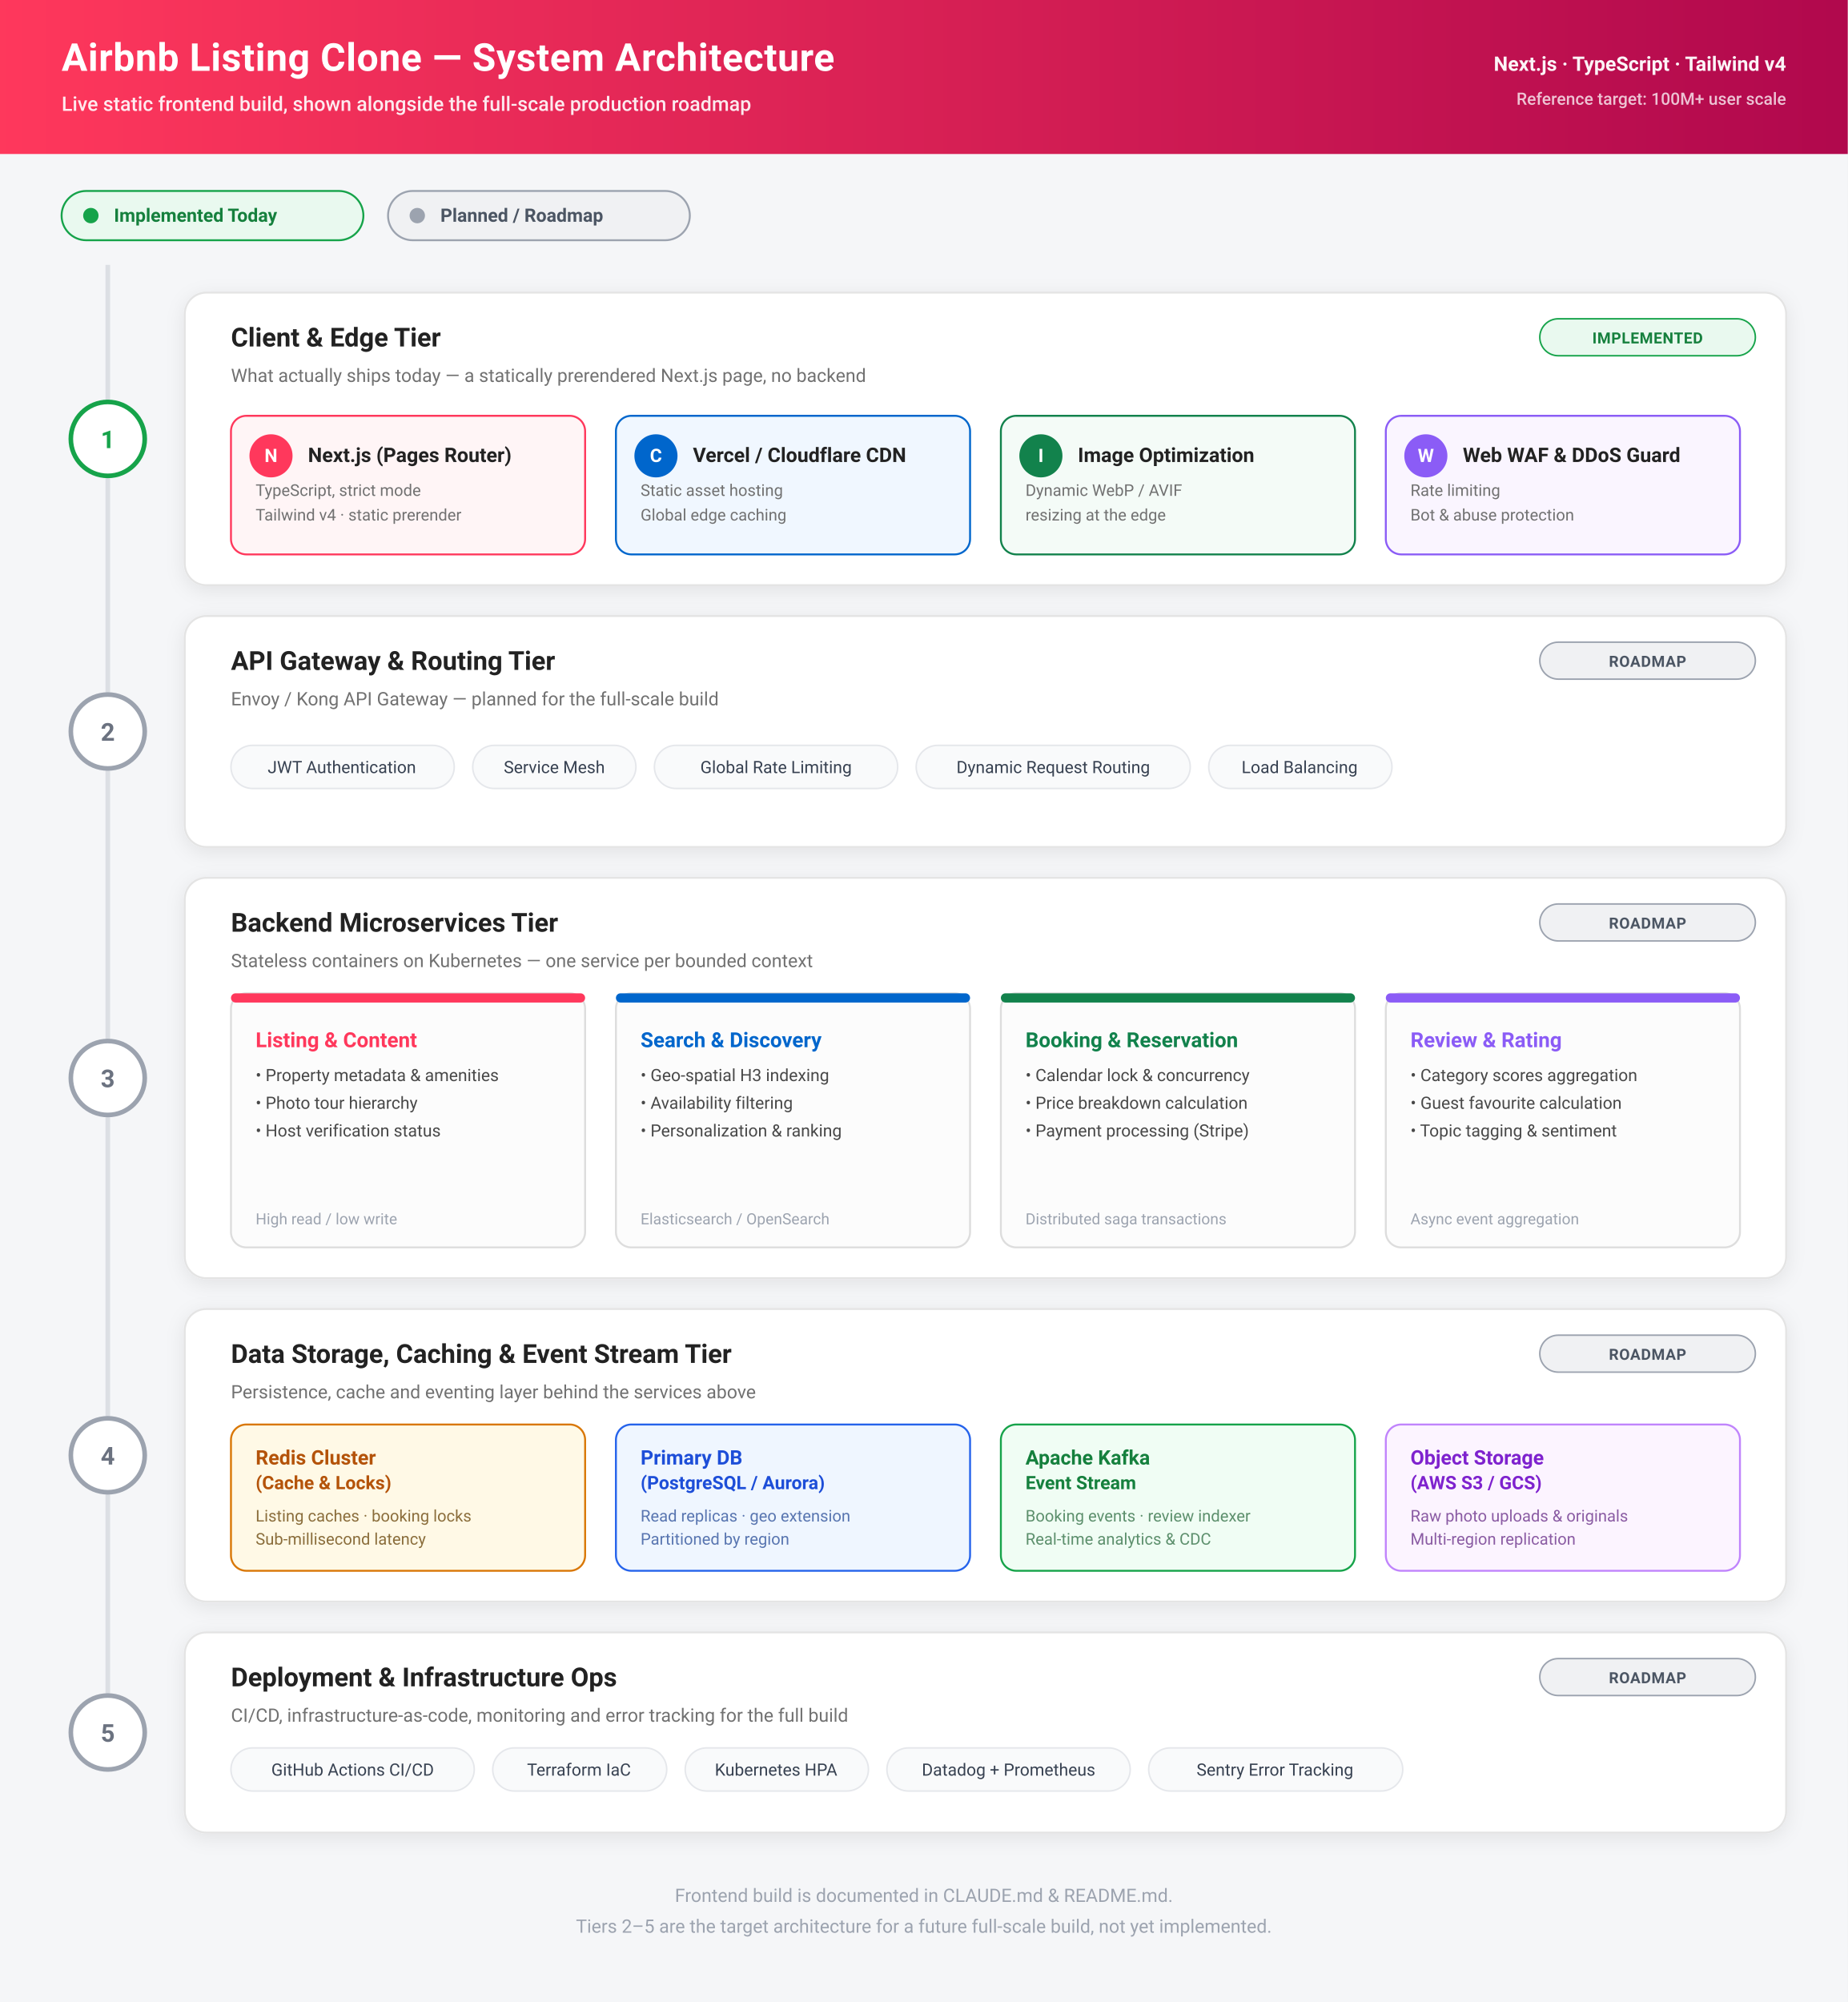
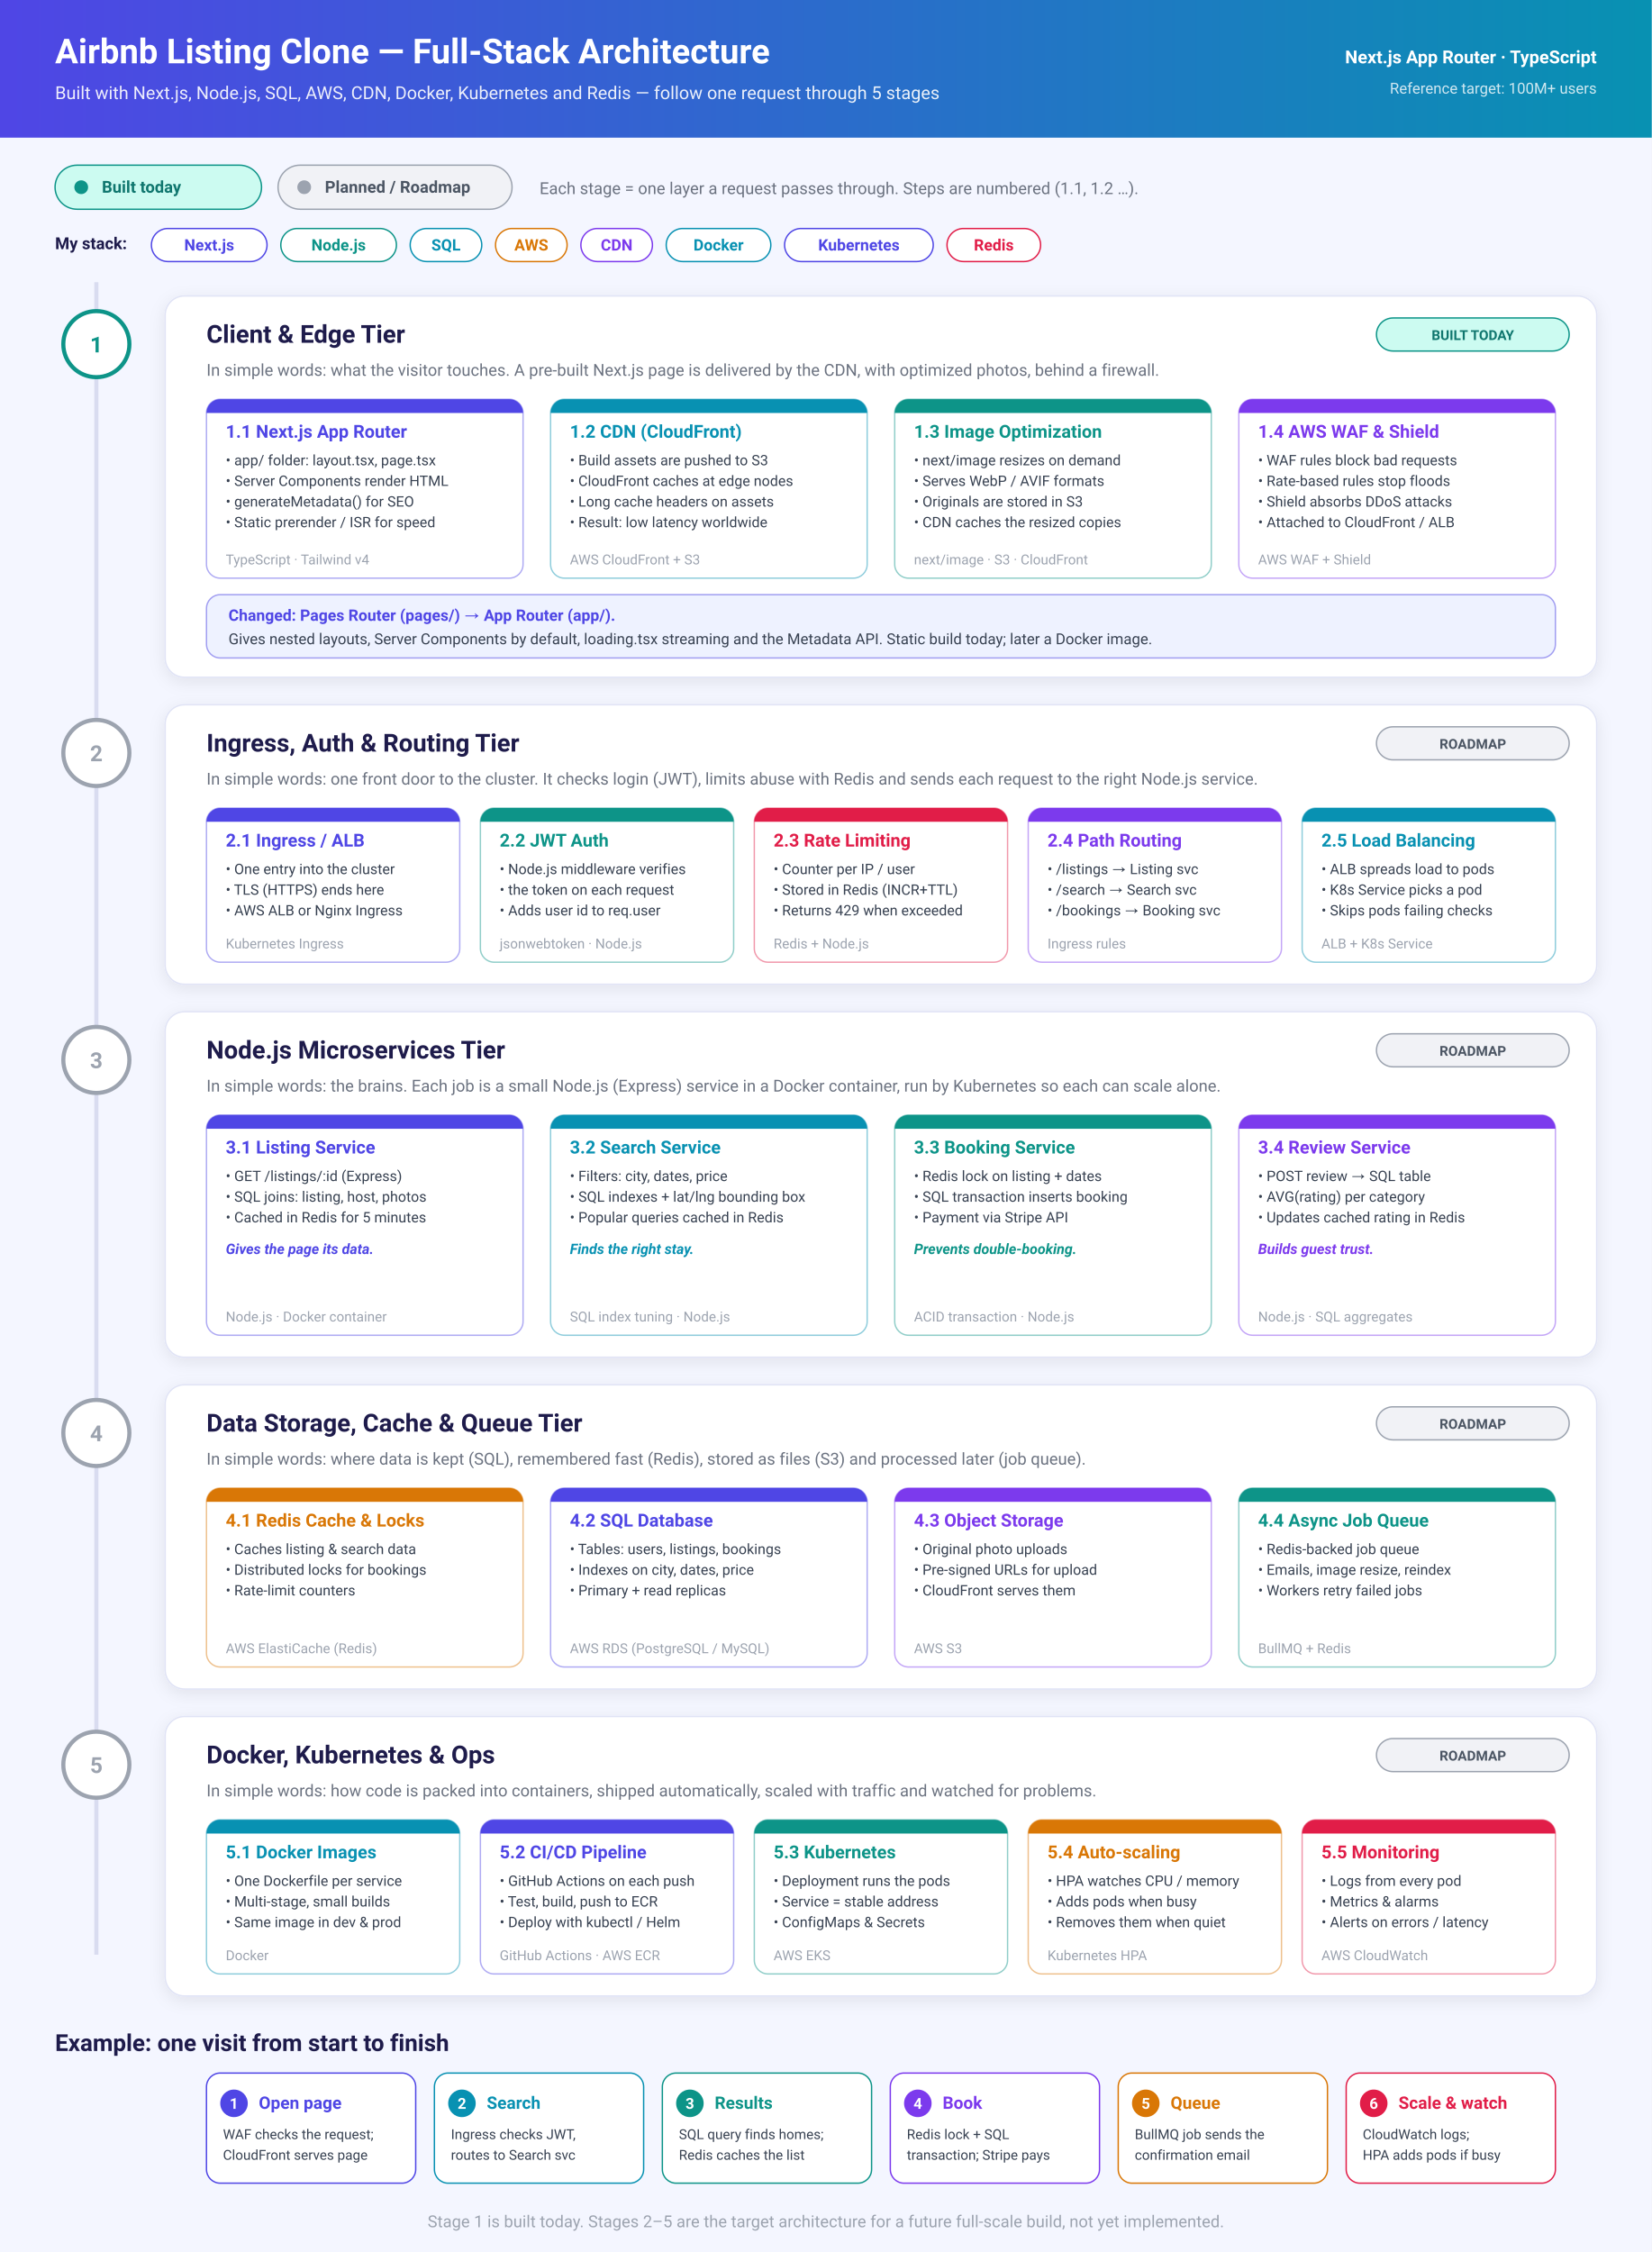
- <svg xmlns="http://www.w3.org/2000/svg" viewBox="0 0 1200 1300" width="1200" height="1300" style="background-color: #f5f6f8; font-family: -apple-system, BlinkMacSystemFont, 'Segoe UI', Roboto, Helvetica, Arial, sans-serif;">
+ <svg xmlns="http://www.w3.org/2000/svg" viewBox="0 0 1200 1636" width="1200" height="1636" font-family="-apple-system,BlinkMacSystemFont,'Segoe UI',Roboto,Helvetica,Arial,sans-serif">
  <defs>
-     <linearGradient id="headerGrad" x1="0%" y1="0%" x2="100%" y2="0%">
-       <stop offset="0%" stop-color="#FF385C" />
-       <stop offset="100%" stop-color="#B0084D" />
+     <linearGradient id="hg" x1="0" x2="1">
+       <stop offset="0" stop-color="#4F46E5" />
+       <stop offset="1" stop-color="#0891B2" />
    </linearGradient>
-     <filter id="shadow" x="-10%" y="-10%" width="120%" height="130%">
-       <feDropShadow dx="0" dy="3" stdDeviation="6" flood-color="#000" flood-opacity="0.08" />
+     <filter id="sh" x="-5%" y="-5%" width="110%" height="115%">
+       <feDropShadow dx="0" dy="3" stdDeviation="6" flood-opacity=".08" />
    </filter>
  </defs>
-   <rect x="0" y="0" width="1200" height="1300" fill="#f5f6f8" />
-   <rect x="0" y="0" width="1200" height="100" fill="url(#headerGrad)" />
-   <text x="40" y="46" fill="#ffffff" font-size="25" font-weight="700" letter-spacing="0.3">Airbnb Listing Clone — System Architecture</text>
-   <text x="40" y="72" fill="#ffffff" font-size="13" font-weight="500" opacity="0.9">Live static frontend build, shown alongside the full-scale production roadmap</text>
-   <text x="1160" y="46" fill="#ffffff" font-size="13" font-weight="600" text-anchor="end" opacity="0.95">Next.js · TypeScript · Tailwind v4</text>
-   <text x="1160" y="68" fill="#ffffff" font-size="11" font-weight="500" text-anchor="end" opacity="0.75">Reference target: 100M+ user scale</text>
-   <rect x="40" y="124" width="196" height="32" rx="16" fill="#e9f9ef" stroke="#16a34a" stroke-width="1.25" />
-   <circle cx="59" cy="140" r="5" fill="#16a34a" />
-   <text x="74" y="144" font-size="12" font-weight="700" fill="#15803d">Implemented Today</text>
-   <rect x="252" y="124" width="196" height="32" rx="16" fill="#f0f1f3" stroke="#9ca3af" stroke-width="1.25" />
-   <circle cx="271" cy="140" r="5" fill="#9ca3af" />
-   <text x="286" y="144" font-size="12" font-weight="700" fill="#4b5563">Planned / Roadmap</text>
-   <line x1="70" y1="172" x2="70" y2="1147" stroke="#dcdfe4" stroke-width="3" />
-   <g filter="url(#shadow)">
-     <rect x="120" y="190" width="1040" height="190" rx="14" fill="#ffffff" stroke="#e4e4e4" stroke-width="1.25" />
-   </g>
-   <circle cx="70" cy="285" r="24" fill="#ffffff" stroke="#16a34a" stroke-width="3" />
-   <text x="70" y="291" font-size="16" font-weight="700" fill="#16a34a" text-anchor="middle">1</text>
-   <text x="150" y="225" font-size="17" font-weight="700" fill="#222222">Client &amp; Edge Tier</text>
-   <rect x="1000" y="207" width="140" height="24" rx="12" fill="#e9f9ef" stroke="#16a34a" stroke-width="1" />
-   <text x="1070" y="223" font-size="10" font-weight="700" fill="#15803d" text-anchor="middle" letter-spacing="0.3">IMPLEMENTED</text>
-   <text x="150" y="248" font-size="12" fill="#717171">What actually ships today — a statically prerendered Next.js page, no backend</text>
-   <rect x="150" y="270" width="230" height="90" rx="10" fill="#fff5f6" stroke="#FF385C" stroke-width="1.25" />
-   <circle cx="176" cy="296" r="14" fill="#FF385C" />
-   <text x="176" y="300" font-size="12" font-weight="700" fill="#ffffff" text-anchor="middle">N</text>
-   <text x="200" y="300" font-size="13" font-weight="700" fill="#222222">Next.js (Pages Router)</text>
-   <text x="166" y="322" font-size="10.5" fill="#717171">TypeScript, strict mode</text>
-   <text x="166" y="338" font-size="10.5" fill="#717171">Tailwind v4 · static prerender</text>
-   <rect x="400" y="270" width="230" height="90" rx="10" fill="#f0f7ff" stroke="#0066cc" stroke-width="1.25" />
-   <circle cx="426" cy="296" r="14" fill="#0066cc" />
-   <text x="426" y="300" font-size="12" font-weight="700" fill="#ffffff" text-anchor="middle">C</text>
-   <text x="450" y="300" font-size="13" font-weight="700" fill="#222222">Vercel / Cloudflare CDN</text>
-   <text x="416" y="322" font-size="10.5" fill="#717171">Static asset hosting</text>
-   <text x="416" y="338" font-size="10.5" fill="#717171">Global edge caching</text>
-   <rect x="650" y="270" width="230" height="90" rx="10" fill="#f4fbf7" stroke="#12824c" stroke-width="1.25" />
-   <circle cx="676" cy="296" r="14" fill="#12824c" />
-   <text x="676" y="300" font-size="12" font-weight="700" fill="#ffffff" text-anchor="middle">I</text>
-   <text x="700" y="300" font-size="13" font-weight="700" fill="#222222">Image Optimization</text>
-   <text x="666" y="322" font-size="10.5" fill="#717171">Dynamic WebP / AVIF</text>
-   <text x="666" y="338" font-size="10.5" fill="#717171">resizing at the edge</text>
-   <rect x="900" y="270" width="230" height="90" rx="10" fill="#faf5ff" stroke="#8b5cf6" stroke-width="1.25" />
-   <circle cx="926" cy="296" r="14" fill="#8b5cf6" />
-   <text x="926" y="300" font-size="12" font-weight="700" fill="#ffffff" text-anchor="middle">W</text>
-   <text x="950" y="300" font-size="13" font-weight="700" fill="#222222">Web WAF &amp; DDoS Guard</text>
-   <text x="916" y="322" font-size="10.5" fill="#717171">Rate limiting</text>
-   <text x="916" y="338" font-size="10.5" fill="#717171">Bot &amp; abuse protection</text>
-   <g filter="url(#shadow)">
-     <rect x="120" y="400" width="1040" height="150" rx="14" fill="#ffffff" stroke="#e4e4e4" stroke-width="1.25" />
-   </g>
-   <circle cx="70" cy="475" r="24" fill="#ffffff" stroke="#9ca3af" stroke-width="3" />
-   <text x="70" y="481" font-size="16" font-weight="700" fill="#6b7280" text-anchor="middle">2</text>
-   <text x="150" y="435" font-size="17" font-weight="700" fill="#222222">API Gateway &amp; Routing Tier</text>
-   <rect x="1000" y="417" width="140" height="24" rx="12" fill="#f0f1f3" stroke="#9ca3af" stroke-width="1" />
-   <text x="1070" y="433" font-size="10" font-weight="700" fill="#4b5563" text-anchor="middle" letter-spacing="0.3">ROADMAP</text>
-   <text x="150" y="458" font-size="12" fill="#717171">Envoy / Kong API Gateway — planned for the full-scale build</text>
-   <rect x="150" y="484" width="145" height="28" rx="14" fill="#f9fafb" stroke="#e5e7eb" />
-   <text x="222" y="502" font-size="11" fill="#374151" text-anchor="middle">JWT Authentication</text>
-   <rect x="307" y="484" width="106" height="28" rx="14" fill="#f9fafb" stroke="#e5e7eb" />
-   <text x="360" y="502" font-size="11" fill="#374151" text-anchor="middle">Service Mesh</text>
-   <rect x="425" y="484" width="158" height="28" rx="14" fill="#f9fafb" stroke="#e5e7eb" />
-   <text x="504" y="502" font-size="11" fill="#374151" text-anchor="middle">Global Rate Limiting</text>
-   <rect x="595" y="484" width="178" height="28" rx="14" fill="#f9fafb" stroke="#e5e7eb" />
-   <text x="684" y="502" font-size="11" fill="#374151" text-anchor="middle">Dynamic Request Routing</text>
-   <rect x="785" y="484" width="119" height="28" rx="14" fill="#f9fafb" stroke="#e5e7eb" />
-   <text x="844" y="502" font-size="11" fill="#374151" text-anchor="middle">Load Balancing</text>
-   <g filter="url(#shadow)">
-     <rect x="120" y="570" width="1040" height="260" rx="14" fill="#ffffff" stroke="#e4e4e4" stroke-width="1.25" />
-   </g>
-   <circle cx="70" cy="700" r="24" fill="#ffffff" stroke="#9ca3af" stroke-width="3" />
-   <text x="70" y="706" font-size="16" font-weight="700" fill="#6b7280" text-anchor="middle">3</text>
-   <text x="150" y="605" font-size="17" font-weight="700" fill="#222222">Backend Microservices Tier</text>
-   <rect x="1000" y="587" width="140" height="24" rx="12" fill="#f0f1f3" stroke="#9ca3af" stroke-width="1" />
-   <text x="1070" y="603" font-size="10" font-weight="700" fill="#4b5563" text-anchor="middle" letter-spacing="0.3">ROADMAP</text>
-   <text x="150" y="628" font-size="12" fill="#717171">Stateless containers on Kubernetes — one service per bounded context</text>
-   <rect x="150" y="645" width="230" height="165" rx="10" fill="#fcfcfc" stroke="#dddddd" stroke-width="1.25" />
-   <rect x="150" y="645" width="230" height="6" rx="3" fill="#FF385C" />
-   <text x="166" y="680" font-size="13.5" font-weight="700" fill="#FF385C">Listing &amp; Content</text>
-   <text x="166" y="702" font-size="11" fill="#484848">• Property metadata &amp; amenities</text>
-   <text x="166" y="720" font-size="11" fill="#484848">• Photo tour hierarchy</text>
-   <text x="166" y="738" font-size="11" fill="#484848">• Host verification status</text>
-   <text x="166" y="795" font-size="10" fill="#9ca3af">High read / low write</text>
-   <rect x="400" y="645" width="230" height="165" rx="10" fill="#fcfcfc" stroke="#dddddd" stroke-width="1.25" />
-   <rect x="400" y="645" width="230" height="6" rx="3" fill="#0066cc" />
-   <text x="416" y="680" font-size="13.5" font-weight="700" fill="#0066cc">Search &amp; Discovery</text>
-   <text x="416" y="702" font-size="11" fill="#484848">• Geo-spatial H3 indexing</text>
-   <text x="416" y="720" font-size="11" fill="#484848">• Availability filtering</text>
-   <text x="416" y="738" font-size="11" fill="#484848">• Personalization &amp; ranking</text>
-   <text x="416" y="795" font-size="10" fill="#9ca3af">Elasticsearch / OpenSearch</text>
-   <rect x="650" y="645" width="230" height="165" rx="10" fill="#fcfcfc" stroke="#dddddd" stroke-width="1.25" />
-   <rect x="650" y="645" width="230" height="6" rx="3" fill="#12824c" />
-   <text x="666" y="680" font-size="13.5" font-weight="700" fill="#12824c">Booking &amp; Reservation</text>
-   <text x="666" y="702" font-size="11" fill="#484848">• Calendar lock &amp; concurrency</text>
-   <text x="666" y="720" font-size="11" fill="#484848">• Price breakdown calculation</text>
-   <text x="666" y="738" font-size="11" fill="#484848">• Payment processing (Stripe)</text>
-   <text x="666" y="795" font-size="10" fill="#9ca3af">Distributed saga transactions</text>
-   <rect x="900" y="645" width="230" height="165" rx="10" fill="#fcfcfc" stroke="#dddddd" stroke-width="1.25" />
-   <rect x="900" y="645" width="230" height="6" rx="3" fill="#8b5cf6" />
-   <text x="916" y="680" font-size="13.5" font-weight="700" fill="#8b5cf6">Review &amp; Rating</text>
-   <text x="916" y="702" font-size="11" fill="#484848">• Category scores aggregation</text>
-   <text x="916" y="720" font-size="11" fill="#484848">• Guest favourite calculation</text>
-   <text x="916" y="738" font-size="11" fill="#484848">• Topic tagging &amp; sentiment</text>
-   <text x="916" y="795" font-size="10" fill="#9ca3af">Async event aggregation</text>
-   <g filter="url(#shadow)">
-     <rect x="120" y="850" width="1040" height="190" rx="14" fill="#ffffff" stroke="#e4e4e4" stroke-width="1.25" />
-   </g>
-   <circle cx="70" cy="945" r="24" fill="#ffffff" stroke="#9ca3af" stroke-width="3" />
-   <text x="70" y="951" font-size="16" font-weight="700" fill="#6b7280" text-anchor="middle">4</text>
-   <text x="150" y="885" font-size="17" font-weight="700" fill="#222222">Data Storage, Caching &amp; Event Stream Tier</text>
-   <rect x="1000" y="867" width="140" height="24" rx="12" fill="#f0f1f3" stroke="#9ca3af" stroke-width="1" />
-   <text x="1070" y="883" font-size="10" font-weight="700" fill="#4b5563" text-anchor="middle" letter-spacing="0.3">ROADMAP</text>
-   <text x="150" y="908" font-size="12" fill="#717171">Persistence, cache and eventing layer behind the services above</text>
-   <rect x="150" y="925" width="230" height="95" rx="10" fill="#fff9e6" stroke="#d97706" stroke-width="1.25" />
-   <text x="166" y="951" font-size="13" font-weight="700" fill="#b45309">Redis Cluster</text>
-   <text x="166" y="967" font-size="12" font-weight="700" fill="#b45309">(Cache &amp; Locks)</text>
-   <text x="166" y="988" font-size="10.5" fill="#8a6d3b">Listing caches · booking locks</text>
-   <text x="166" y="1003" font-size="10.5" fill="#8a6d3b">Sub-millisecond latency</text>
-   <rect x="400" y="925" width="230" height="95" rx="10" fill="#eff6ff" stroke="#2563eb" stroke-width="1.25" />
-   <text x="416" y="951" font-size="13" font-weight="700" fill="#1d4ed8">Primary DB</text>
-   <text x="416" y="967" font-size="12" font-weight="700" fill="#1d4ed8">(PostgreSQL / Aurora)</text>
-   <text x="416" y="988" font-size="10.5" fill="#5875b0">Read replicas · geo extension</text>
-   <text x="416" y="1003" font-size="10.5" fill="#5875b0">Partitioned by region</text>
-   <rect x="650" y="925" width="230" height="95" rx="10" fill="#f0fdf4" stroke="#16a34a" stroke-width="1.25" />
-   <text x="666" y="951" font-size="13" font-weight="700" fill="#15803d">Apache Kafka</text>
-   <text x="666" y="967" font-size="12" font-weight="700" fill="#15803d">Event Stream</text>
-   <text x="666" y="988" font-size="10.5" fill="#5c8f6c">Booking events · review indexer</text>
-   <text x="666" y="1003" font-size="10.5" fill="#5c8f6c">Real-time analytics &amp; CDC</text>
-   <rect x="900" y="925" width="230" height="95" rx="10" fill="#fcf4ff" stroke="#c084fc" stroke-width="1.25" />
-   <text x="916" y="951" font-size="13" font-weight="700" fill="#7e22ce">Object Storage</text>
-   <text x="916" y="967" font-size="12" font-weight="700" fill="#7e22ce">(AWS S3 / GCS)</text>
-   <text x="916" y="988" font-size="10.5" fill="#8a5ba3">Raw photo uploads &amp; originals</text>
-   <text x="916" y="1003" font-size="10.5" fill="#8a5ba3">Multi-region replication</text>
-   <g filter="url(#shadow)">
-     <rect x="120" y="1060" width="1040" height="130" rx="14" fill="#ffffff" stroke="#e4e4e4" stroke-width="1.25" />
-   </g>
-   <circle cx="70" cy="1125" r="24" fill="#ffffff" stroke="#9ca3af" stroke-width="3" />
-   <text x="70" y="1131" font-size="16" font-weight="700" fill="#6b7280" text-anchor="middle">5</text>
-   <text x="150" y="1095" font-size="17" font-weight="700" fill="#222222">Deployment &amp; Infrastructure Ops</text>
-   <rect x="1000" y="1077" width="140" height="24" rx="12" fill="#f0f1f3" stroke="#9ca3af" stroke-width="1" />
-   <text x="1070" y="1093" font-size="10" font-weight="700" fill="#4b5563" text-anchor="middle" letter-spacing="0.3">ROADMAP</text>
-   <text x="150" y="1118" font-size="12" fill="#717171">CI/CD, infrastructure-as-code, monitoring and error tracking for the full build</text>
-   <rect x="150" y="1135" width="158" height="28" rx="14" fill="#f9fafb" stroke="#e5e7eb" />
-   <text x="229" y="1153" font-size="11" fill="#374151" text-anchor="middle">GitHub Actions CI/CD</text>
-   <rect x="320" y="1135" width="113" height="28" rx="14" fill="#f9fafb" stroke="#e5e7eb" />
-   <text x="376" y="1153" font-size="11" fill="#374151" text-anchor="middle">Terraform IaC</text>
-   <rect x="445" y="1135" width="119" height="28" rx="14" fill="#f9fafb" stroke="#e5e7eb" />
-   <text x="504" y="1153" font-size="11" fill="#374151" text-anchor="middle">Kubernetes HPA</text>
-   <rect x="576" y="1135" width="158" height="28" rx="14" fill="#f9fafb" stroke="#e5e7eb" />
-   <text x="655" y="1153" font-size="11" fill="#374151" text-anchor="middle">Datadog + Prometheus</text>
-   <rect x="746" y="1135" width="165" height="28" rx="14" fill="#f9fafb" stroke="#e5e7eb" />
-   <text x="828" y="1153" font-size="11" fill="#374151" text-anchor="middle">Sentry Error Tracking</text>
-   <text x="600" y="1235" font-size="12" fill="#9ca3af" text-anchor="middle">Frontend build is documented in CLAUDE.md &amp; README.md.</text>
-   <text x="600" y="1255" font-size="12" fill="#9ca3af" text-anchor="middle">Tiers 2–5 are the target architecture for a future full-scale build, not yet implemented.</text>
+   <rect width="1200" height="1636" fill="#f4f6ff" />
+   <rect width="1200" height="100" fill="url(#hg)" />
+   <text x="40" y="46" fill="#fff" font-size="25" font-weight="700">Airbnb Listing Clone — Full-Stack Architecture</text>
+   <text x="40" y="72" fill="#fff" fill-opacity=".9" font-size="13">Built with Next.js, Node.js, SQL, AWS, CDN, Docker, Kubernetes and Redis — follow one request through 5 stages</text>
+   <text x="1160" y="46" fill="#fff" font-size="13" font-weight="600" text-anchor="end">Next.js App Router · TypeScript</text>
+   <text x="1160" y="68" fill="#fff" fill-opacity=".8" font-size="11" text-anchor="end">Reference target: 100M+ users</text>
+   <rect x="40" y="120" width="150" height="32" rx="16" fill="#ccfbf1" stroke="#0D9488" />
+   <circle cx="59" cy="136" r="5" fill="#0D9488" />
+   <text x="74" y="140" font-size="12" font-weight="700" fill="#0f766e">Built today</text>
+   <rect x="202" y="120" width="170" height="32" rx="16" fill="#f1f2f6" stroke="#9ca3af" />
+   <circle cx="221" cy="136" r="5" fill="#9ca3af" />
+   <text x="236" y="140" font-size="12" font-weight="700" fill="#4b5563">Planned / Roadmap</text>
+   <text x="392" y="141" font-size="12" fill="#6b7280">Each stage = one layer a request passes through. Steps are numbered (1.1, 1.2 …).</text>
+   <text x="40" y="181" font-size="12" font-weight="700" fill="#1e1b4b">My stack:</text>
+   <rect x="110" y="166" width="84" height="24" rx="12" fill="#fff" stroke="#4F46E5" />
+   <text x="152.0" y="182" font-size="11.5" font-weight="700" fill="#4F46E5" text-anchor="middle">Next.js</text>
+   <rect x="204" y="166" width="84" height="24" rx="12" fill="#fff" stroke="#0D9488" />
+   <text x="246.0" y="182" font-size="11.5" font-weight="700" fill="#0D9488" text-anchor="middle">Node.js</text>
+   <rect x="298" y="166" width="52" height="24" rx="12" fill="#fff" stroke="#0891B2" />
+   <text x="324.0" y="182" font-size="11.5" font-weight="700" fill="#0891B2" text-anchor="middle">SQL</text>
+   <rect x="360" y="166" width="52" height="24" rx="12" fill="#fff" stroke="#D97706" />
+   <text x="386.0" y="182" font-size="11.5" font-weight="700" fill="#D97706" text-anchor="middle">AWS</text>
+   <rect x="422" y="166" width="52" height="24" rx="12" fill="#fff" stroke="#7C3AED" />
+   <text x="448.0" y="182" font-size="11.5" font-weight="700" fill="#7C3AED" text-anchor="middle">CDN</text>
+   <rect x="484" y="166" width="76" height="24" rx="12" fill="#fff" stroke="#0891B2" />
+   <text x="522.0" y="182" font-size="11.5" font-weight="700" fill="#0891B2" text-anchor="middle">Docker</text>
+   <rect x="570" y="166" width="108" height="24" rx="12" fill="#fff" stroke="#4F46E5" />
+   <text x="624.0" y="182" font-size="11.5" font-weight="700" fill="#4F46E5" text-anchor="middle">Kubernetes</text>
+   <rect x="688" y="166" width="68" height="24" rx="12" fill="#fff" stroke="#E11D48" />
+   <text x="722.0" y="182" font-size="11.5" font-weight="700" fill="#E11D48" text-anchor="middle">Redis</text>
+   <line x1="70" y1="205" x2="70" y2="1420" stroke="#d9dcf0" stroke-width="3" />
+   <rect x="120" y="215" width="1040" height="277" rx="14" fill="#fff" stroke="#e0e3f5" filter="url(#sh)" />
+   <circle cx="70" cy="250" r="24" fill="#fff" stroke="#0D9488" stroke-width="3" />
+   <text x="70" y="256" font-size="16" font-weight="700" fill="#0D9488" text-anchor="middle">1</text>
+   <text x="150" y="249" font-size="18" font-weight="700" fill="#1e1b4b">Client &amp; Edge Tier</text>
+   <rect x="1000" y="231" width="140" height="24" rx="12" fill="#ccfbf1" stroke="#0D9488" />
+   <text x="1070" y="247" font-size="10" font-weight="700" fill="#0f766e" text-anchor="middle">BUILT TODAY</text>
+   <text x="150" y="273" font-size="12" fill="#6b7280">In simple words: what the visitor touches. A pre-built Next.js page is delivered by the CDN, with optimized photos, behind a firewall.</text>
+   <rect x="150" y="290" width="230" height="130" rx="10" fill="#fff" stroke="#4F46E5" stroke-opacity=".45" />
+   <path d="M150 300a10 10 0 0 1 10-10h210a10 10 0 0 1 10 10v0H150z" fill="#4F46E5" />
+   <text x="164" y="318" font-size="13" font-weight="700" fill="#4F46E5">1.1 Next.js App Router</text>
+   <text x="164" y="338" font-size="10.5" fill="#374151">• app/ folder: layout.tsx, page.tsx</text>
+   <text x="164" y="353" font-size="10.5" fill="#374151">• Server Components render HTML</text>
+   <text x="164" y="368" font-size="10.5" fill="#374151">• generateMetadata() for SEO</text>
+   <text x="164" y="383" font-size="10.5" fill="#374151">• Static prerender / ISR for speed</text>
+   <text x="164" y="410" font-size="10" fill="#9ca3af">TypeScript · Tailwind v4</text>
+   <rect x="400" y="290" width="230" height="130" rx="10" fill="#fff" stroke="#0891B2" stroke-opacity=".45" />
+   <path d="M400 300a10 10 0 0 1 10-10h210a10 10 0 0 1 10 10v0H400z" fill="#0891B2" />
+   <text x="414" y="318" font-size="13" font-weight="700" fill="#0891B2">1.2 CDN (CloudFront)</text>
+   <text x="414" y="338" font-size="10.5" fill="#374151">• Build assets are pushed to S3</text>
+   <text x="414" y="353" font-size="10.5" fill="#374151">• CloudFront caches at edge nodes</text>
+   <text x="414" y="368" font-size="10.5" fill="#374151">• Long cache headers on assets</text>
+   <text x="414" y="383" font-size="10.5" fill="#374151">• Result: low latency worldwide</text>
+   <text x="414" y="410" font-size="10" fill="#9ca3af">AWS CloudFront + S3</text>
+   <rect x="650" y="290" width="230" height="130" rx="10" fill="#fff" stroke="#0D9488" stroke-opacity=".45" />
+   <path d="M650 300a10 10 0 0 1 10-10h210a10 10 0 0 1 10 10v0H650z" fill="#0D9488" />
+   <text x="664" y="318" font-size="13" font-weight="700" fill="#0D9488">1.3 Image Optimization</text>
+   <text x="664" y="338" font-size="10.5" fill="#374151">• next/image resizes on demand</text>
+   <text x="664" y="353" font-size="10.5" fill="#374151">• Serves WebP / AVIF formats</text>
+   <text x="664" y="368" font-size="10.5" fill="#374151">• Originals are stored in S3</text>
+   <text x="664" y="383" font-size="10.5" fill="#374151">• CDN caches the resized copies</text>
+   <text x="664" y="410" font-size="10" fill="#9ca3af">next/image · S3 · CloudFront</text>
+   <rect x="900" y="290" width="230" height="130" rx="10" fill="#fff" stroke="#7C3AED" stroke-opacity=".45" />
+   <path d="M900 300a10 10 0 0 1 10-10h210a10 10 0 0 1 10 10v0H900z" fill="#7C3AED" />
+   <text x="914" y="318" font-size="13" font-weight="700" fill="#7C3AED">1.4 AWS WAF &amp; Shield</text>
+   <text x="914" y="338" font-size="10.5" fill="#374151">• WAF rules block bad requests</text>
+   <text x="914" y="353" font-size="10.5" fill="#374151">• Rate-based rules stop floods</text>
+   <text x="914" y="368" font-size="10.5" fill="#374151">• Shield absorbs DDoS attacks</text>
+   <text x="914" y="383" font-size="10.5" fill="#374151">• Attached to CloudFront / ALB</text>
+   <text x="914" y="410" font-size="10" fill="#9ca3af">AWS WAF + Shield</text>
+   <rect x="150" y="432" width="980" height="46" rx="10" fill="#eef2ff" stroke="#4F46E5" stroke-opacity=".5" />
+   <text x="166" y="451" font-size="11.5" font-weight="700" fill="#4F46E5">Changed: Pages Router (pages/) → App Router (app/).</text>
+   <text x="166" y="468" font-size="11" fill="#374151">Gives nested layouts, Server Components by default, loading.tsx streaming and the Metadata API. Static build today; later a Docker image.</text>
+   <rect x="120" y="512" width="1040" height="203" rx="14" fill="#fff" stroke="#e0e3f5" filter="url(#sh)" />
+   <circle cx="70" cy="547" r="24" fill="#fff" stroke="#9ca3af" stroke-width="3" />
+   <text x="70" y="553" font-size="16" font-weight="700" fill="#9ca3af" text-anchor="middle">2</text>
+   <text x="150" y="546" font-size="18" font-weight="700" fill="#1e1b4b">Ingress, Auth &amp; Routing Tier</text>
+   <rect x="1000" y="528" width="140" height="24" rx="12" fill="#f1f2f6" stroke="#9ca3af" />
+   <text x="1070" y="544" font-size="10" font-weight="700" fill="#4b5563" text-anchor="middle">ROADMAP</text>
+   <text x="150" y="570" font-size="12" fill="#6b7280">In simple words: one front door to the cluster. It checks login (JWT), limits abuse with Redis and sends each request to the right Node.js service.</text>
+   <rect x="150" y="587" width="184" height="112" rx="10" fill="#fff" stroke="#4F46E5" stroke-opacity=".45" />
+   <path d="M150 597a10 10 0 0 1 10-10h164a10 10 0 0 1 10 10v0H150z" fill="#4F46E5" />
+   <text x="164" y="615" font-size="13" font-weight="700" fill="#4F46E5">2.1 Ingress / ALB</text>
+   <text x="164" y="635" font-size="10.5" fill="#374151">• One entry into the cluster</text>
+   <text x="164" y="650" font-size="10.5" fill="#374151">• TLS (HTTPS) ends here</text>
+   <text x="164" y="665" font-size="10.5" fill="#374151">• AWS ALB or Nginx Ingress</text>
+   <text x="164" y="689" font-size="10" fill="#9ca3af">Kubernetes Ingress</text>
+   <rect x="349" y="587" width="184" height="112" rx="10" fill="#fff" stroke="#0D9488" stroke-opacity=".45" />
+   <path d="M349 597a10 10 0 0 1 10-10h164a10 10 0 0 1 10 10v0H349z" fill="#0D9488" />
+   <text x="363" y="615" font-size="13" font-weight="700" fill="#0D9488">2.2 JWT Auth</text>
+   <text x="363" y="635" font-size="10.5" fill="#374151">• Node.js middleware verifies</text>
+   <text x="363" y="650" font-size="10.5" fill="#374151">• the token on each request</text>
+   <text x="363" y="665" font-size="10.5" fill="#374151">• Adds user id to req.user</text>
+   <text x="363" y="689" font-size="10" fill="#9ca3af">jsonwebtoken · Node.js</text>
+   <rect x="548" y="587" width="184" height="112" rx="10" fill="#fff" stroke="#E11D48" stroke-opacity=".45" />
+   <path d="M548 597a10 10 0 0 1 10-10h164a10 10 0 0 1 10 10v0H548z" fill="#E11D48" />
+   <text x="562" y="615" font-size="13" font-weight="700" fill="#E11D48">2.3 Rate Limiting</text>
+   <text x="562" y="635" font-size="10.5" fill="#374151">• Counter per IP / user</text>
+   <text x="562" y="650" font-size="10.5" fill="#374151">• Stored in Redis (INCR+TTL)</text>
+   <text x="562" y="665" font-size="10.5" fill="#374151">• Returns 429 when exceeded</text>
+   <text x="562" y="689" font-size="10" fill="#9ca3af">Redis + Node.js</text>
+   <rect x="747" y="587" width="184" height="112" rx="10" fill="#fff" stroke="#7C3AED" stroke-opacity=".45" />
+   <path d="M747 597a10 10 0 0 1 10-10h164a10 10 0 0 1 10 10v0H747z" fill="#7C3AED" />
+   <text x="761" y="615" font-size="13" font-weight="700" fill="#7C3AED">2.4 Path Routing</text>
+   <text x="761" y="635" font-size="10.5" fill="#374151">• /listings → Listing svc</text>
+   <text x="761" y="650" font-size="10.5" fill="#374151">• /search → Search svc</text>
+   <text x="761" y="665" font-size="10.5" fill="#374151">• /bookings → Booking svc</text>
+   <text x="761" y="689" font-size="10" fill="#9ca3af">Ingress rules</text>
+   <rect x="946" y="587" width="184" height="112" rx="10" fill="#fff" stroke="#0891B2" stroke-opacity=".45" />
+   <path d="M946 597a10 10 0 0 1 10-10h164a10 10 0 0 1 10 10v0H946z" fill="#0891B2" />
+   <text x="960" y="615" font-size="13" font-weight="700" fill="#0891B2">2.5 Load Balancing</text>
+   <text x="960" y="635" font-size="10.5" fill="#374151">• ALB spreads load to pods</text>
+   <text x="960" y="650" font-size="10.5" fill="#374151">• K8s Service picks a pod</text>
+   <text x="960" y="665" font-size="10.5" fill="#374151">• Skips pods failing checks</text>
+   <text x="960" y="689" font-size="10" fill="#9ca3af">ALB + K8s Service</text>
+   <rect x="120" y="735" width="1040" height="251" rx="14" fill="#fff" stroke="#e0e3f5" filter="url(#sh)" />
+   <circle cx="70" cy="770" r="24" fill="#fff" stroke="#9ca3af" stroke-width="3" />
+   <text x="70" y="776" font-size="16" font-weight="700" fill="#9ca3af" text-anchor="middle">3</text>
+   <text x="150" y="769" font-size="18" font-weight="700" fill="#1e1b4b">Node.js Microservices Tier</text>
+   <rect x="1000" y="751" width="140" height="24" rx="12" fill="#f1f2f6" stroke="#9ca3af" />
+   <text x="1070" y="767" font-size="10" font-weight="700" fill="#4b5563" text-anchor="middle">ROADMAP</text>
+   <text x="150" y="793" font-size="12" fill="#6b7280">In simple words: the brains. Each job is a small Node.js (Express) service in a Docker container, run by Kubernetes so each can scale alone.</text>
+   <rect x="150" y="810" width="230" height="160" rx="10" fill="#fff" stroke="#4F46E5" stroke-opacity=".45" />
+   <path d="M150 820a10 10 0 0 1 10-10h210a10 10 0 0 1 10 10v0H150z" fill="#4F46E5" />
+   <text x="164" y="838" font-size="13" font-weight="700" fill="#4F46E5">3.1 Listing Service</text>
+   <text x="164" y="858" font-size="10.5" fill="#374151">• GET /listings/:id (Express)</text>
+   <text x="164" y="873" font-size="10.5" fill="#374151">• SQL joins: listing, host, photos</text>
+   <text x="164" y="888" font-size="10.5" fill="#374151">• Cached in Redis for 5 minutes</text>
+   <text x="164" y="911" font-size="10.5" font-weight="700" font-style="italic" fill="#4F46E5">Gives the page its data.</text>
+   <text x="164" y="960" font-size="10" fill="#9ca3af">Node.js · Docker container</text>
+   <rect x="400" y="810" width="230" height="160" rx="10" fill="#fff" stroke="#0891B2" stroke-opacity=".45" />
+   <path d="M400 820a10 10 0 0 1 10-10h210a10 10 0 0 1 10 10v0H400z" fill="#0891B2" />
+   <text x="414" y="838" font-size="13" font-weight="700" fill="#0891B2">3.2 Search Service</text>
+   <text x="414" y="858" font-size="10.5" fill="#374151">• Filters: city, dates, price</text>
+   <text x="414" y="873" font-size="10.5" fill="#374151">• SQL indexes + lat/lng bounding box</text>
+   <text x="414" y="888" font-size="10.5" fill="#374151">• Popular queries cached in Redis</text>
+   <text x="414" y="911" font-size="10.5" font-weight="700" font-style="italic" fill="#0891B2">Finds the right stay.</text>
+   <text x="414" y="960" font-size="10" fill="#9ca3af">SQL index tuning · Node.js</text>
+   <rect x="650" y="810" width="230" height="160" rx="10" fill="#fff" stroke="#0D9488" stroke-opacity=".45" />
+   <path d="M650 820a10 10 0 0 1 10-10h210a10 10 0 0 1 10 10v0H650z" fill="#0D9488" />
+   <text x="664" y="838" font-size="13" font-weight="700" fill="#0D9488">3.3 Booking Service</text>
+   <text x="664" y="858" font-size="10.5" fill="#374151">• Redis lock on listing + dates</text>
+   <text x="664" y="873" font-size="10.5" fill="#374151">• SQL transaction inserts booking</text>
+   <text x="664" y="888" font-size="10.5" fill="#374151">• Payment via Stripe API</text>
+   <text x="664" y="911" font-size="10.5" font-weight="700" font-style="italic" fill="#0D9488">Prevents double-booking.</text>
+   <text x="664" y="960" font-size="10" fill="#9ca3af">ACID transaction · Node.js</text>
+   <rect x="900" y="810" width="230" height="160" rx="10" fill="#fff" stroke="#7C3AED" stroke-opacity=".45" />
+   <path d="M900 820a10 10 0 0 1 10-10h210a10 10 0 0 1 10 10v0H900z" fill="#7C3AED" />
+   <text x="914" y="838" font-size="13" font-weight="700" fill="#7C3AED">3.4 Review Service</text>
+   <text x="914" y="858" font-size="10.5" fill="#374151">• POST review → SQL table</text>
+   <text x="914" y="873" font-size="10.5" fill="#374151">• AVG(rating) per category</text>
+   <text x="914" y="888" font-size="10.5" fill="#374151">• Updates cached rating in Redis</text>
+   <text x="914" y="911" font-size="10.5" font-weight="700" font-style="italic" fill="#7C3AED">Builds guest trust.</text>
+   <text x="914" y="960" font-size="10" fill="#9ca3af">Node.js · SQL aggregates</text>
+   <rect x="120" y="1006" width="1040" height="221" rx="14" fill="#fff" stroke="#e0e3f5" filter="url(#sh)" />
+   <circle cx="70" cy="1041" r="24" fill="#fff" stroke="#9ca3af" stroke-width="3" />
+   <text x="70" y="1047" font-size="16" font-weight="700" fill="#9ca3af" text-anchor="middle">4</text>
+   <text x="150" y="1040" font-size="18" font-weight="700" fill="#1e1b4b">Data Storage, Cache &amp; Queue Tier</text>
+   <rect x="1000" y="1022" width="140" height="24" rx="12" fill="#f1f2f6" stroke="#9ca3af" />
+   <text x="1070" y="1038" font-size="10" font-weight="700" fill="#4b5563" text-anchor="middle">ROADMAP</text>
+   <text x="150" y="1064" font-size="12" fill="#6b7280">In simple words: where data is kept (SQL), remembered fast (Redis), stored as files (S3) and processed later (job queue).</text>
+   <rect x="150" y="1081" width="230" height="130" rx="10" fill="#fff" stroke="#D97706" stroke-opacity=".45" />
+   <path d="M150 1091a10 10 0 0 1 10-10h210a10 10 0 0 1 10 10v0H150z" fill="#D97706" />
+   <text x="164" y="1109" font-size="13" font-weight="700" fill="#D97706">4.1 Redis Cache &amp; Locks</text>
+   <text x="164" y="1129" font-size="10.5" fill="#374151">• Caches listing &amp; search data</text>
+   <text x="164" y="1144" font-size="10.5" fill="#374151">• Distributed locks for bookings</text>
+   <text x="164" y="1159" font-size="10.5" fill="#374151">• Rate-limit counters</text>
+   <text x="164" y="1201" font-size="10" fill="#9ca3af">AWS ElastiCache (Redis)</text>
+   <rect x="400" y="1081" width="230" height="130" rx="10" fill="#fff" stroke="#4F46E5" stroke-opacity=".45" />
+   <path d="M400 1091a10 10 0 0 1 10-10h210a10 10 0 0 1 10 10v0H400z" fill="#4F46E5" />
+   <text x="414" y="1109" font-size="13" font-weight="700" fill="#4F46E5">4.2 SQL Database</text>
+   <text x="414" y="1129" font-size="10.5" fill="#374151">• Tables: users, listings, bookings</text>
+   <text x="414" y="1144" font-size="10.5" fill="#374151">• Indexes on city, dates, price</text>
+   <text x="414" y="1159" font-size="10.5" fill="#374151">• Primary + read replicas</text>
+   <text x="414" y="1201" font-size="10" fill="#9ca3af">AWS RDS (PostgreSQL / MySQL)</text>
+   <rect x="650" y="1081" width="230" height="130" rx="10" fill="#fff" stroke="#7C3AED" stroke-opacity=".45" />
+   <path d="M650 1091a10 10 0 0 1 10-10h210a10 10 0 0 1 10 10v0H650z" fill="#7C3AED" />
+   <text x="664" y="1109" font-size="13" font-weight="700" fill="#7C3AED">4.3 Object Storage</text>
+   <text x="664" y="1129" font-size="10.5" fill="#374151">• Original photo uploads</text>
+   <text x="664" y="1144" font-size="10.5" fill="#374151">• Pre-signed URLs for upload</text>
+   <text x="664" y="1159" font-size="10.5" fill="#374151">• CloudFront serves them</text>
+   <text x="664" y="1201" font-size="10" fill="#9ca3af">AWS S3</text>
+   <rect x="900" y="1081" width="230" height="130" rx="10" fill="#fff" stroke="#0D9488" stroke-opacity=".45" />
+   <path d="M900 1091a10 10 0 0 1 10-10h210a10 10 0 0 1 10 10v0H900z" fill="#0D9488" />
+   <text x="914" y="1109" font-size="13" font-weight="700" fill="#0D9488">4.4 Async Job Queue</text>
+   <text x="914" y="1129" font-size="10.5" fill="#374151">• Redis-backed job queue</text>
+   <text x="914" y="1144" font-size="10.5" fill="#374151">• Emails, image resize, reindex</text>
+   <text x="914" y="1159" font-size="10.5" fill="#374151">• Workers retry failed jobs</text>
+   <text x="914" y="1201" font-size="10" fill="#9ca3af">BullMQ + Redis</text>
+   <rect x="120" y="1247" width="1040" height="203" rx="14" fill="#fff" stroke="#e0e3f5" filter="url(#sh)" />
+   <circle cx="70" cy="1282" r="24" fill="#fff" stroke="#9ca3af" stroke-width="3" />
+   <text x="70" y="1288" font-size="16" font-weight="700" fill="#9ca3af" text-anchor="middle">5</text>
+   <text x="150" y="1281" font-size="18" font-weight="700" fill="#1e1b4b">Docker, Kubernetes &amp; Ops</text>
+   <rect x="1000" y="1263" width="140" height="24" rx="12" fill="#f1f2f6" stroke="#9ca3af" />
+   <text x="1070" y="1279" font-size="10" font-weight="700" fill="#4b5563" text-anchor="middle">ROADMAP</text>
+   <text x="150" y="1305" font-size="12" fill="#6b7280">In simple words: how code is packed into containers, shipped automatically, scaled with traffic and watched for problems.</text>
+   <rect x="150" y="1322" width="184" height="112" rx="10" fill="#fff" stroke="#0891B2" stroke-opacity=".45" />
+   <path d="M150 1332a10 10 0 0 1 10-10h164a10 10 0 0 1 10 10v0H150z" fill="#0891B2" />
+   <text x="164" y="1350" font-size="13" font-weight="700" fill="#0891B2">5.1 Docker Images</text>
+   <text x="164" y="1370" font-size="10.5" fill="#374151">• One Dockerfile per service</text>
+   <text x="164" y="1385" font-size="10.5" fill="#374151">• Multi-stage, small builds</text>
+   <text x="164" y="1400" font-size="10.5" fill="#374151">• Same image in dev &amp; prod</text>
+   <text x="164" y="1424" font-size="10" fill="#9ca3af">Docker</text>
+   <rect x="349" y="1322" width="184" height="112" rx="10" fill="#fff" stroke="#4F46E5" stroke-opacity=".45" />
+   <path d="M349 1332a10 10 0 0 1 10-10h164a10 10 0 0 1 10 10v0H349z" fill="#4F46E5" />
+   <text x="363" y="1350" font-size="13" font-weight="700" fill="#4F46E5">5.2 CI/CD Pipeline</text>
+   <text x="363" y="1370" font-size="10.5" fill="#374151">• GitHub Actions on each push</text>
+   <text x="363" y="1385" font-size="10.5" fill="#374151">• Test, build, push to ECR</text>
+   <text x="363" y="1400" font-size="10.5" fill="#374151">• Deploy with kubectl / Helm</text>
+   <text x="363" y="1424" font-size="10" fill="#9ca3af">GitHub Actions · AWS ECR</text>
+   <rect x="548" y="1322" width="184" height="112" rx="10" fill="#fff" stroke="#0D9488" stroke-opacity=".45" />
+   <path d="M548 1332a10 10 0 0 1 10-10h164a10 10 0 0 1 10 10v0H548z" fill="#0D9488" />
+   <text x="562" y="1350" font-size="13" font-weight="700" fill="#0D9488">5.3 Kubernetes</text>
+   <text x="562" y="1370" font-size="10.5" fill="#374151">• Deployment runs the pods</text>
+   <text x="562" y="1385" font-size="10.5" fill="#374151">• Service = stable address</text>
+   <text x="562" y="1400" font-size="10.5" fill="#374151">• ConfigMaps &amp; Secrets</text>
+   <text x="562" y="1424" font-size="10" fill="#9ca3af">AWS EKS</text>
+   <rect x="747" y="1322" width="184" height="112" rx="10" fill="#fff" stroke="#D97706" stroke-opacity=".45" />
+   <path d="M747 1332a10 10 0 0 1 10-10h164a10 10 0 0 1 10 10v0H747z" fill="#D97706" />
+   <text x="761" y="1350" font-size="13" font-weight="700" fill="#D97706">5.4 Auto-scaling</text>
+   <text x="761" y="1370" font-size="10.5" fill="#374151">• HPA watches CPU / memory</text>
+   <text x="761" y="1385" font-size="10.5" fill="#374151">• Adds pods when busy</text>
+   <text x="761" y="1400" font-size="10.5" fill="#374151">• Removes them when quiet</text>
+   <text x="761" y="1424" font-size="10" fill="#9ca3af">Kubernetes HPA</text>
+   <rect x="946" y="1322" width="184" height="112" rx="10" fill="#fff" stroke="#E11D48" stroke-opacity=".45" />
+   <path d="M946 1332a10 10 0 0 1 10-10h164a10 10 0 0 1 10 10v0H946z" fill="#E11D48" />
+   <text x="960" y="1350" font-size="13" font-weight="700" fill="#E11D48">5.5 Monitoring</text>
+   <text x="960" y="1370" font-size="10.5" fill="#374151">• Logs from every pod</text>
+   <text x="960" y="1385" font-size="10.5" fill="#374151">• Metrics &amp; alarms</text>
+   <text x="960" y="1400" font-size="10.5" fill="#374151">• Alerts on errors / latency</text>
+   <text x="960" y="1424" font-size="10" fill="#9ca3af">AWS CloudWatch</text>
+   <text x="40" y="1490" font-size="17" font-weight="700" fill="#1e1b4b">Example: one visit from start to finish</text>
+   <rect x="150.0" y="1506" width="152" height="80" rx="10" fill="#fff" stroke="#4F46E5" />
+   <circle cx="170.0" cy="1528" r="10" fill="#4F46E5" />
+   <text x="170.0" y="1532" font-size="11" font-weight="700" fill="#fff" text-anchor="middle">1</text>
+   <text x="188.0" y="1532" font-size="12.5" font-weight="700" fill="#4F46E5">Open page</text>
+   <text x="162.0" y="1554" font-size="10" fill="#374151">WAF checks the request;</text>
+   <text x="162.0" y="1569" font-size="10" fill="#374151">CloudFront serves page</text>
+   <rect x="315.6" y="1506" width="152" height="80" rx="10" fill="#fff" stroke="#0891B2" />
+   <circle cx="335.6" cy="1528" r="10" fill="#0891B2" />
+   <text x="335.6" y="1532" font-size="11" font-weight="700" fill="#fff" text-anchor="middle">2</text>
+   <text x="353.6" y="1532" font-size="12.5" font-weight="700" fill="#0891B2">Search</text>
+   <text x="327.6" y="1554" font-size="10" fill="#374151">Ingress checks JWT,</text>
+   <text x="327.6" y="1569" font-size="10" fill="#374151">routes to Search svc</text>
+   <rect x="481.2" y="1506" width="152" height="80" rx="10" fill="#fff" stroke="#0D9488" />
+   <circle cx="501.2" cy="1528" r="10" fill="#0D9488" />
+   <text x="501.2" y="1532" font-size="11" font-weight="700" fill="#fff" text-anchor="middle">3</text>
+   <text x="519.2" y="1532" font-size="12.5" font-weight="700" fill="#0D9488">Results</text>
+   <text x="493.2" y="1554" font-size="10" fill="#374151">SQL query finds homes;</text>
+   <text x="493.2" y="1569" font-size="10" fill="#374151">Redis caches the list</text>
+   <rect x="646.8" y="1506" width="152" height="80" rx="10" fill="#fff" stroke="#7C3AED" />
+   <circle cx="666.8" cy="1528" r="10" fill="#7C3AED" />
+   <text x="666.8" y="1532" font-size="11" font-weight="700" fill="#fff" text-anchor="middle">4</text>
+   <text x="684.8" y="1532" font-size="12.5" font-weight="700" fill="#7C3AED">Book</text>
+   <text x="658.8" y="1554" font-size="10" fill="#374151">Redis lock + SQL</text>
+   <text x="658.8" y="1569" font-size="10" fill="#374151">transaction; Stripe pays</text>
+   <rect x="812.4" y="1506" width="152" height="80" rx="10" fill="#fff" stroke="#D97706" />
+   <circle cx="832.4" cy="1528" r="10" fill="#D97706" />
+   <text x="832.4" y="1532" font-size="11" font-weight="700" fill="#fff" text-anchor="middle">5</text>
+   <text x="850.4" y="1532" font-size="12.5" font-weight="700" fill="#D97706">Queue</text>
+   <text x="824.4" y="1554" font-size="10" fill="#374151">BullMQ job sends the</text>
+   <text x="824.4" y="1569" font-size="10" fill="#374151">confirmation email</text>
+   <rect x="978.0" y="1506" width="152" height="80" rx="10" fill="#fff" stroke="#E11D48" />
+   <circle cx="998.0" cy="1528" r="10" fill="#E11D48" />
+   <text x="998.0" y="1532" font-size="11" font-weight="700" fill="#fff" text-anchor="middle">6</text>
+   <text x="1016.0" y="1532" font-size="12.5" font-weight="700" fill="#E11D48">Scale &amp; watch</text>
+   <text x="990.0" y="1554" font-size="10" fill="#374151">CloudWatch logs;</text>
+   <text x="990.0" y="1569" font-size="10" fill="#374151">HPA adds pods if busy</text>
+   <text x="600" y="1618" font-size="12" fill="#9ca3af" text-anchor="middle">Stage 1 is built today. Stages 2–5 are the target architecture for a future full-scale build, not yet implemented.</text>
</svg>
